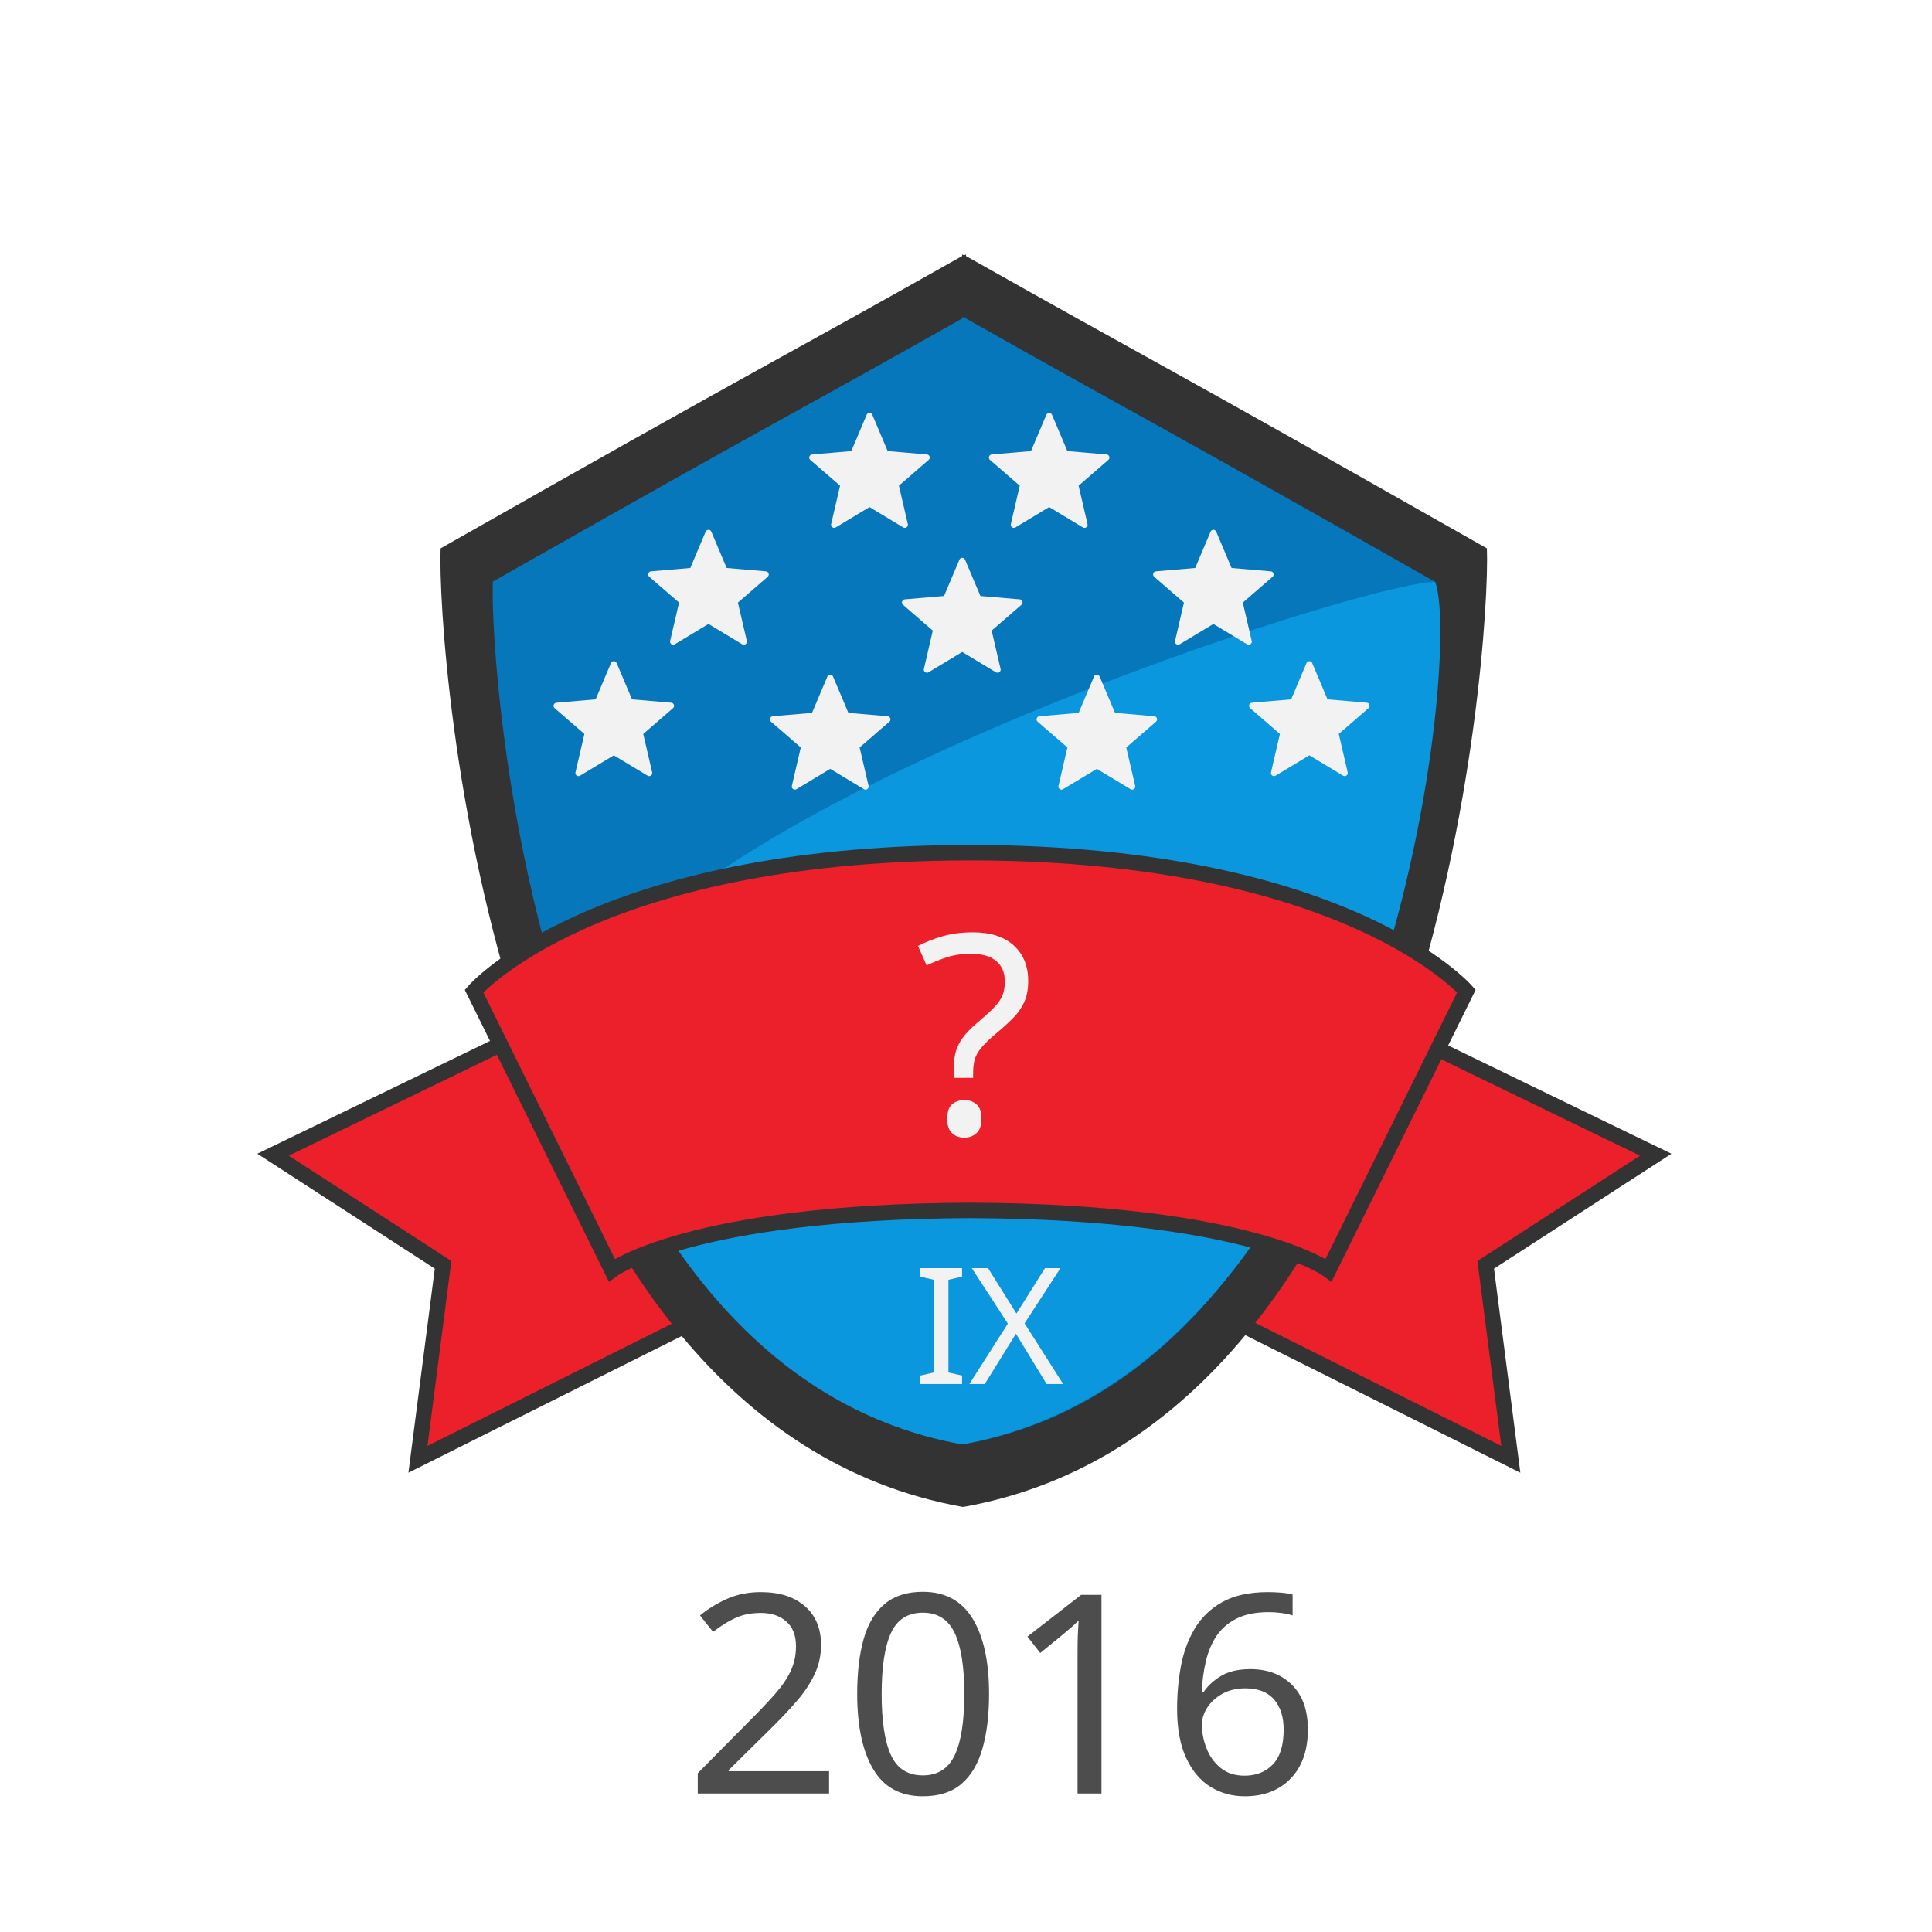
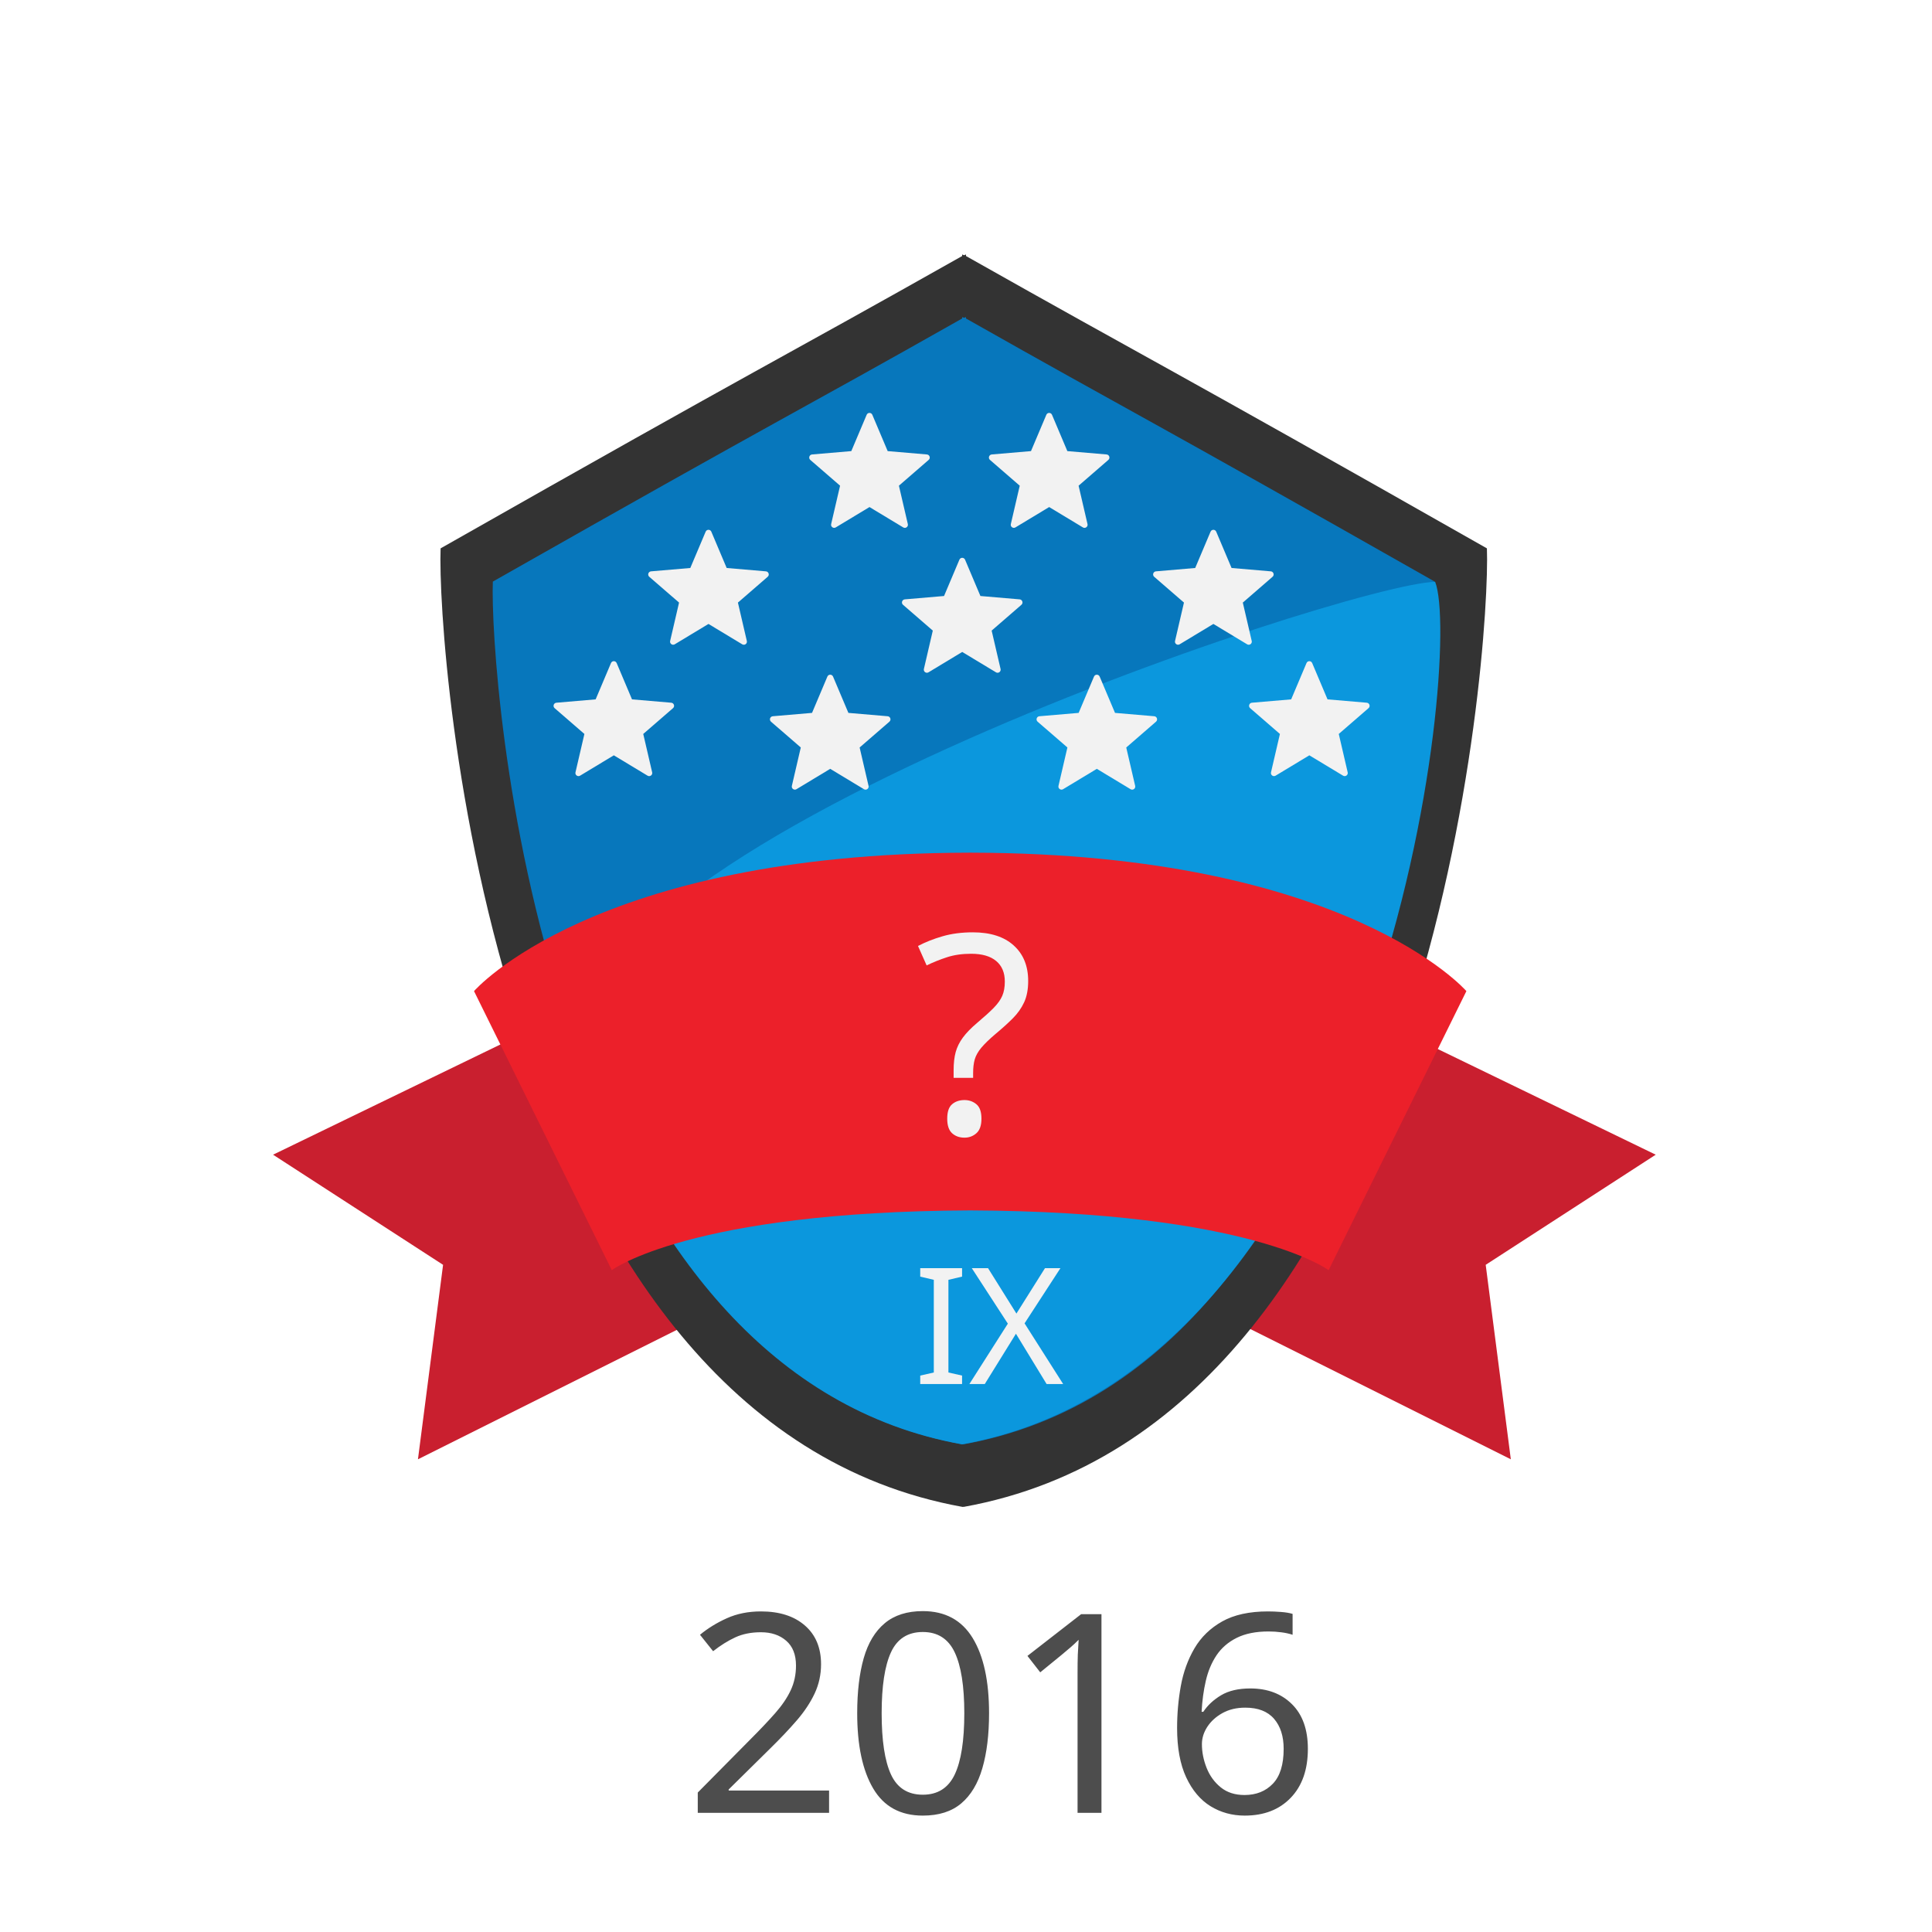
- <svg xmlns="http://www.w3.org/2000/svg" version="1.1" x="0px" y="0px" width="500px" height="500px" viewBox="-66.6 -65.833 500 500" overflow="visible" enable-background="new -66.6 -65.833 500 500" xml:space="preserve">
+ <svg xmlns="http://www.w3.org/2000/svg" version="1.1" x="0px" y="0px" width="500px" height="500px" viewBox="-70.667 -65.833 500 500" overflow="visible" enable-background="new -70.667 -65.833 500 500" xml:space="preserve">
  <defs>
</defs>
-   <polygon fill="#EC202A" stroke="#333333" stroke-width="4" stroke-miterlimit="10" points="361.899,233.001 290.734,198.5   249.067,274.167 324.4,311.833 317.898,261.501 " />
-   <polygon fill="#EC202A" stroke="#333333" stroke-width="4" stroke-miterlimit="10" points="4.067,233.001 75.232,198.5   116.899,274.167 41.566,311.833 48.068,261.501 " />
-   <path fill="#333333" d="M318.21,76.083C233.001,27.689,232.4,28.097,183.4,0.428V0c0,0.072-0.372,0.142-0.5,0.214  c-0.128-0.072-0.5-0.142-0.5-0.214v0.428c-49,27.669-49.764,27.262-134.973,75.656c-1,25.5,12.659,226.083,135.159,248.083  c-0.02-0.1,0.095-0.109,0.106,0C305.192,302.167,319.21,101.584,318.21,76.083z" />
-   <path fill="#0777BC" d="M304.701,84.684C228.012,41.129,227.4,41.496,183.4,16.594v-0.385c0,0.065-0.385,0.128-0.5,0.192  c-0.115-0.064-0.5-0.127-0.5-0.192v0.385c-44,24.902-44.767,24.535-121.455,68.09c-0.9,22.951,11.404,203.475,121.654,223.275  c-0.019-0.09,0.105-0.099,0.115,0C292.964,288.159,305.601,107.634,304.701,84.684z" />
-   <path fill="#0B97DD" d="M304.817,84.75C282.65,85.042,63.495,157.085,84.911,211.894c17.688,45.268,47.569,87.108,97.438,96.064  c-0.019-0.09-0.02-0.099-0.01,0C292.589,288.159,312.025,103.042,304.817,84.75z" />
-   <path fill="#EC202A" stroke="#333333" stroke-width="4" stroke-miterlimit="10" d="M312.9,190.667c0,0-30.801-35.625-128-35.827  c0,0,0-0.005,0-0.005c-0.139,0-0.273,0.002-0.412,0.002c-0.138,0-0.273-0.002-0.412-0.002c0,0,0,0.004,0,0.005  c-97.2,0.202-128,35.827-128,35.827l35.66,72.217c0,0,20.122-15.179,92.752-15.465c72.63,0.286,92.752,15.465,92.752,15.465  L312.9,190.667z" />
-   <rect x="82.316" y="258.752" fill="none" width="204.5" height="55.414" />
-   <text transform="matrix(1 0 0 1 169.8662 292.3521)" fill="#F2F2F2" font-family="'NBADetroitPistons'" font-size="42">IX</text>
+   <polygon fill="#C91F2F" points="357.832,233.001 286.667,198.5 245,274.167 320.333,311.833 313.831,261.501 " />
+   <polygon fill="#C91F2F" points="0,233.001 71.165,198.5 112.832,274.167 37.499,311.833 44.001,261.501 " />
+   <path fill="#333333" d="M314.144,76.083c-85.209-48.394-85.811-47.986-134.811-75.656V0c0,0.072-0.372,0.142-0.5,0.214  c-0.128-0.072-0.5-0.142-0.5-0.214v0.428c-49,27.669-49.764,27.262-134.973,75.656c-1,25.5,12.659,226.083,135.159,248.083  c-0.02-0.1,0.095-0.109,0.106,0C301.125,302.167,315.144,101.584,314.144,76.083z" />
+   <path fill="#0777BC" d="M300.634,84.684c-76.688-43.555-77.301-43.188-121.301-68.09v-0.385c0,0.065-0.385,0.128-0.5,0.192  c-0.115-0.064-0.5-0.127-0.5-0.192v0.385c-44,24.902-44.767,24.535-121.455,68.09c-0.9,22.951,11.404,203.475,121.654,223.275  c-0.019-0.09,0.105-0.099,0.115,0C288.897,288.159,301.534,107.634,300.634,84.684z" />
+   <path fill="#0B97DD" d="M300.75,84.75c-22.167,0.292-241.322,72.336-219.906,127.145c17.688,45.268,47.569,87.108,97.438,96.064  c-0.019-0.09-0.02-0.099-0.01,0C288.522,288.159,307.958,103.042,300.75,84.75z" />
+   <path fill="#EC202A" d="M308.833,190.667c0,0-30.801-35.625-128-35.827v-0.005c-0.139,0-0.273,0.002-0.412,0.002  c-0.138,0-0.273-0.002-0.412-0.002v0.005c-97.2,0.202-128,35.827-128,35.827l35.66,72.217c0,0,20.122-15.179,92.752-15.465  c72.63,0.286,92.752,15.465,92.752,15.465L308.833,190.667z" />
+   <rect x="78.249" y="258.752" fill="none" width="204.5" height="55.414" />
+   <text transform="matrix(1 0 0 1 165.7993 292.3521)" fill="#F2F2F2" font-family="'NBADetroitPistons'" font-size="42">IX</text>
  <g>
-     <rect x="77.578" y="172.734" fill="none" width="219.322" height="73.433" />
-     <text transform="matrix(1 0 0 1 170.1177 227.5776)" fill="#F2F2F2" font-family="'Roboto-Regular'" font-size="72">?</text>
+     <rect x="73.511" y="172.734" fill="none" width="219.322" height="73.433" />
+     <text transform="matrix(1 0 0 1 166.0508 227.5776)" fill="#F2F2F2" font-family="'Roboto-Regular'" font-size="72">?</text>
  </g>
  <g>
-     <rect x="72.578" y="340.725" fill="none" width="219.322" height="73.433" />
-     <text transform="matrix(1 0 0 1 110.5278 398.3247)" fill="#4D4D4D" font-family="'NBADetroitPistons'" font-size="72">2016</text>
+     <rect x="68.511" y="345.725" fill="none" width="219.322" height="73.433" />
+     <text transform="matrix(1 0 0 1 106.4609 403.3247)" fill="#4D4D4D" font-family="'NBADetroitPistons'" font-size="72">2016</text>
  </g>
-   <path fill="#F2F2F2" d="M117.492,71.77l3.971,9.392l10.158,0.868c0.703,0.062,0.992,0.947,0.453,1.407l-7.703,6.677l2.307,9.931  c0.166,0.688-0.586,1.235-1.188,0.867l-8.734-5.27l-8.733,5.27c-0.603,0.36-1.353-0.18-1.19-0.867l2.307-9.931l-7.71-6.677  c-0.531-0.468-0.243-1.345,0.462-1.407l10.157-0.868l3.972-9.392C116.295,71.115,117.217,71.115,117.492,71.77L117.492,71.77z   M117.492,71.77" />
-   <path fill="#F2F2F2" d="M248.158,71.77l3.971,9.392l10.158,0.868c0.703,0.062,0.992,0.947,0.453,1.407l-7.703,6.677l2.307,9.931  c0.166,0.688-0.586,1.235-1.188,0.867l-8.733-5.27l-8.733,5.27c-0.603,0.36-1.354-0.18-1.189-0.867l2.307-9.931l-7.71-6.677  c-0.53-0.468-0.243-1.345,0.462-1.407l10.157-0.868l3.972-9.392C246.961,71.115,247.883,71.115,248.158,71.77L248.158,71.77z   M248.158,71.77" />
-   <path fill="#F2F2F2" d="M92.992,105.77l3.971,9.392l10.158,0.868c0.703,0.062,0.992,0.947,0.453,1.407l-7.703,6.677l2.307,9.931  c0.166,0.688-0.586,1.235-1.188,0.867l-8.733-5.27l-8.733,5.27c-0.603,0.36-1.354-0.18-1.189-0.867l2.307-9.931l-7.71-6.677  c-0.53-0.468-0.243-1.345,0.462-1.407l10.157-0.868l3.972-9.392C91.796,105.115,92.718,105.115,92.992,105.77L92.992,105.77z   M92.992,105.77" />
-   <path fill="#F2F2F2" d="M272.992,105.77l3.971,9.392l10.158,0.868c0.703,0.062,0.992,0.947,0.453,1.407l-7.703,6.677l2.307,9.931  c0.166,0.688-0.586,1.235-1.188,0.867l-8.732-5.27l-8.734,5.27c-0.602,0.36-1.354-0.18-1.189-0.867l2.307-9.931l-7.709-6.677  c-0.531-0.468-0.244-1.345,0.461-1.407l10.158-0.868l3.971-9.392C271.796,105.115,272.718,105.115,272.992,105.77L272.992,105.77z   M272.992,105.77" />
-   <path fill="#F2F2F2" d="M148.993,109.27l3.971,9.392l10.158,0.868c0.703,0.062,0.992,0.947,0.453,1.407l-7.703,6.677l2.307,9.931  c0.166,0.688-0.586,1.235-1.188,0.867l-8.733-5.27l-8.733,5.27c-0.603,0.36-1.354-0.18-1.189-0.867l2.307-9.931l-7.71-6.677  c-0.53-0.468-0.243-1.345,0.462-1.407l10.157-0.868l3.972-9.392C147.796,108.615,148.718,108.615,148.993,109.27L148.993,109.27z   M148.993,109.27" />
-   <path fill="#F2F2F2" d="M217.993,109.27l3.971,9.392l10.158,0.868c0.703,0.062,0.992,0.947,0.453,1.407l-7.703,6.677l2.307,9.931  c0.166,0.688-0.586,1.235-1.188,0.867l-8.733-5.27l-8.733,5.27c-0.603,0.36-1.354-0.18-1.189-0.867l2.307-9.931l-7.71-6.677  c-0.53-0.468-0.243-1.345,0.462-1.407l10.157-0.868l3.972-9.392C216.796,108.615,217.718,108.615,217.993,109.27L217.993,109.27z   M217.993,109.27" />
-   <path fill="#F2F2F2" d="M183.159,79.02l3.971,9.392l10.158,0.868c0.703,0.062,0.992,0.947,0.453,1.407l-7.703,6.677l2.307,9.931  c0.166,0.688-0.586,1.235-1.188,0.867l-8.733-5.27l-8.733,5.27c-0.603,0.36-1.354-0.18-1.189-0.867l2.307-9.931l-7.71-6.677  c-0.53-0.468-0.243-1.345,0.462-1.407l10.157-0.868l3.972-9.392C181.962,78.365,182.884,78.365,183.159,79.02L183.159,79.02z   M183.159,79.02" />
-   <path fill="#F2F2F2" d="M159.159,41.52l3.971,9.392l10.158,0.868c0.703,0.062,0.992,0.947,0.453,1.407l-7.703,6.677l2.307,9.931  c0.166,0.688-0.586,1.235-1.188,0.867l-8.733-5.27l-8.733,5.27c-0.603,0.36-1.354-0.18-1.189-0.867l2.307-9.931l-7.71-6.677  c-0.53-0.468-0.243-1.345,0.462-1.407l10.157-0.868l3.972-9.392C157.962,40.865,158.884,40.865,159.159,41.52L159.159,41.52z   M159.159,41.52" />
-   <path fill="#F2F2F2" d="M205.659,41.52l3.971,9.392l10.158,0.868c0.703,0.062,0.992,0.947,0.453,1.407l-7.703,6.677l2.307,9.931  c0.166,0.688-0.586,1.235-1.188,0.867l-8.733-5.27l-8.733,5.27c-0.603,0.36-1.354-0.18-1.189-0.867l2.307-9.931l-7.71-6.677  c-0.53-0.468-0.243-1.345,0.462-1.407l10.157-0.868l3.972-9.392C204.462,40.865,205.384,40.865,205.659,41.52L205.659,41.52z   M205.659,41.52" />
+   <path fill="#F2F2F2" d="M113.425,71.77l3.971,9.392l10.158,0.868c0.703,0.062,0.992,0.947,0.453,1.407l-7.703,6.677l2.307,9.931  c0.166,0.688-0.586,1.235-1.188,0.867l-8.734-5.27l-8.733,5.27c-0.603,0.36-1.353-0.18-1.19-0.867l2.307-9.931l-7.71-6.677  c-0.531-0.468-0.243-1.345,0.462-1.407l10.157-0.868l3.972-9.392C112.229,71.115,113.15,71.115,113.425,71.77L113.425,71.77z   M113.425,71.77" />
+   <path fill="#F2F2F2" d="M244.091,71.77l3.971,9.392l10.158,0.868c0.703,0.062,0.992,0.947,0.453,1.407l-7.703,6.677l2.307,9.931  c0.166,0.688-0.586,1.235-1.188,0.867l-8.733-5.27l-8.733,5.27c-0.603,0.36-1.354-0.18-1.189-0.867l2.307-9.931l-7.71-6.677  c-0.53-0.468-0.243-1.345,0.462-1.407l10.157-0.868l3.972-9.392C242.895,71.115,243.816,71.115,244.091,71.77L244.091,71.77z   M244.091,71.77" />
+   <path fill="#F2F2F2" d="M88.925,105.77l3.971,9.392l10.158,0.868c0.703,0.062,0.992,0.947,0.453,1.407l-7.703,6.677l2.307,9.931  c0.166,0.688-0.586,1.235-1.188,0.867l-8.733-5.27l-8.733,5.27c-0.603,0.36-1.354-0.18-1.189-0.867l2.307-9.931l-7.71-6.677  c-0.53-0.468-0.243-1.345,0.462-1.407l10.157-0.868l3.972-9.392C87.729,105.115,88.651,105.115,88.925,105.77L88.925,105.77z   M88.925,105.77" />
+   <path fill="#F2F2F2" d="M268.925,105.77l3.971,9.392l10.158,0.868c0.703,0.062,0.992,0.947,0.453,1.407l-7.703,6.677l2.307,9.931  c0.166,0.688-0.586,1.235-1.188,0.867l-8.732-5.27l-8.734,5.27c-0.602,0.36-1.354-0.18-1.189-0.867l2.307-9.931l-7.709-6.677  c-0.531-0.468-0.244-1.345,0.461-1.407l10.158-0.868l3.971-9.392C267.729,105.115,268.651,105.115,268.925,105.77L268.925,105.77z   M268.925,105.77" />
+   <path fill="#F2F2F2" d="M144.926,109.27l3.971,9.392l10.158,0.868c0.703,0.062,0.992,0.947,0.453,1.407l-7.703,6.677l2.307,9.931  c0.166,0.688-0.586,1.235-1.188,0.867l-8.733-5.27l-8.733,5.27c-0.603,0.36-1.354-0.18-1.189-0.867l2.307-9.931l-7.71-6.677  c-0.53-0.468-0.243-1.345,0.462-1.407l10.157-0.868l3.972-9.392C143.729,108.615,144.651,108.615,144.926,109.27L144.926,109.27z   M144.926,109.27" />
+   <path fill="#F2F2F2" d="M213.926,109.27l3.971,9.392l10.158,0.868c0.703,0.062,0.992,0.947,0.453,1.407l-7.703,6.677l2.307,9.931  c0.166,0.688-0.586,1.235-1.188,0.867l-8.733-5.27l-8.733,5.27c-0.603,0.36-1.354-0.18-1.189-0.867l2.307-9.931l-7.71-6.677  c-0.53-0.468-0.243-1.345,0.462-1.407l10.157-0.868l3.972-9.392C212.729,108.615,213.651,108.615,213.926,109.27L213.926,109.27z   M213.926,109.27" />
+   <path fill="#F2F2F2" d="M179.092,79.02l3.971,9.392l10.158,0.868c0.703,0.062,0.992,0.947,0.453,1.407l-7.703,6.677l2.307,9.931  c0.166,0.688-0.586,1.235-1.188,0.867l-8.733-5.27l-8.733,5.27c-0.603,0.36-1.354-0.18-1.189-0.867l2.307-9.931l-7.71-6.677  c-0.53-0.468-0.243-1.345,0.462-1.407l10.157-0.868l3.972-9.392C177.896,78.365,178.817,78.365,179.092,79.02L179.092,79.02z   M179.092,79.02" />
+   <path fill="#F2F2F2" d="M155.092,41.52l3.971,9.392l10.158,0.868c0.703,0.062,0.992,0.947,0.453,1.407l-7.703,6.677l2.307,9.931  c0.166,0.688-0.586,1.235-1.188,0.867l-8.733-5.27l-8.733,5.27c-0.603,0.36-1.354-0.18-1.189-0.867l2.307-9.931l-7.71-6.677  c-0.53-0.468-0.243-1.345,0.462-1.407l10.157-0.868l3.972-9.392C153.896,40.865,154.817,40.865,155.092,41.52L155.092,41.52z   M155.092,41.52" />
+   <path fill="#F2F2F2" d="M201.592,41.52l3.971,9.392l10.158,0.868c0.703,0.062,0.992,0.947,0.453,1.407l-7.703,6.677l2.307,9.931  c0.166,0.688-0.586,1.235-1.188,0.867l-8.733-5.27l-8.733,5.27c-0.603,0.36-1.354-0.18-1.189-0.867l2.307-9.931l-7.71-6.677  c-0.53-0.468-0.243-1.345,0.462-1.407l10.157-0.868l3.972-9.392C200.396,40.865,201.317,40.865,201.592,41.52L201.592,41.52z   M201.592,41.52" />
</svg>
